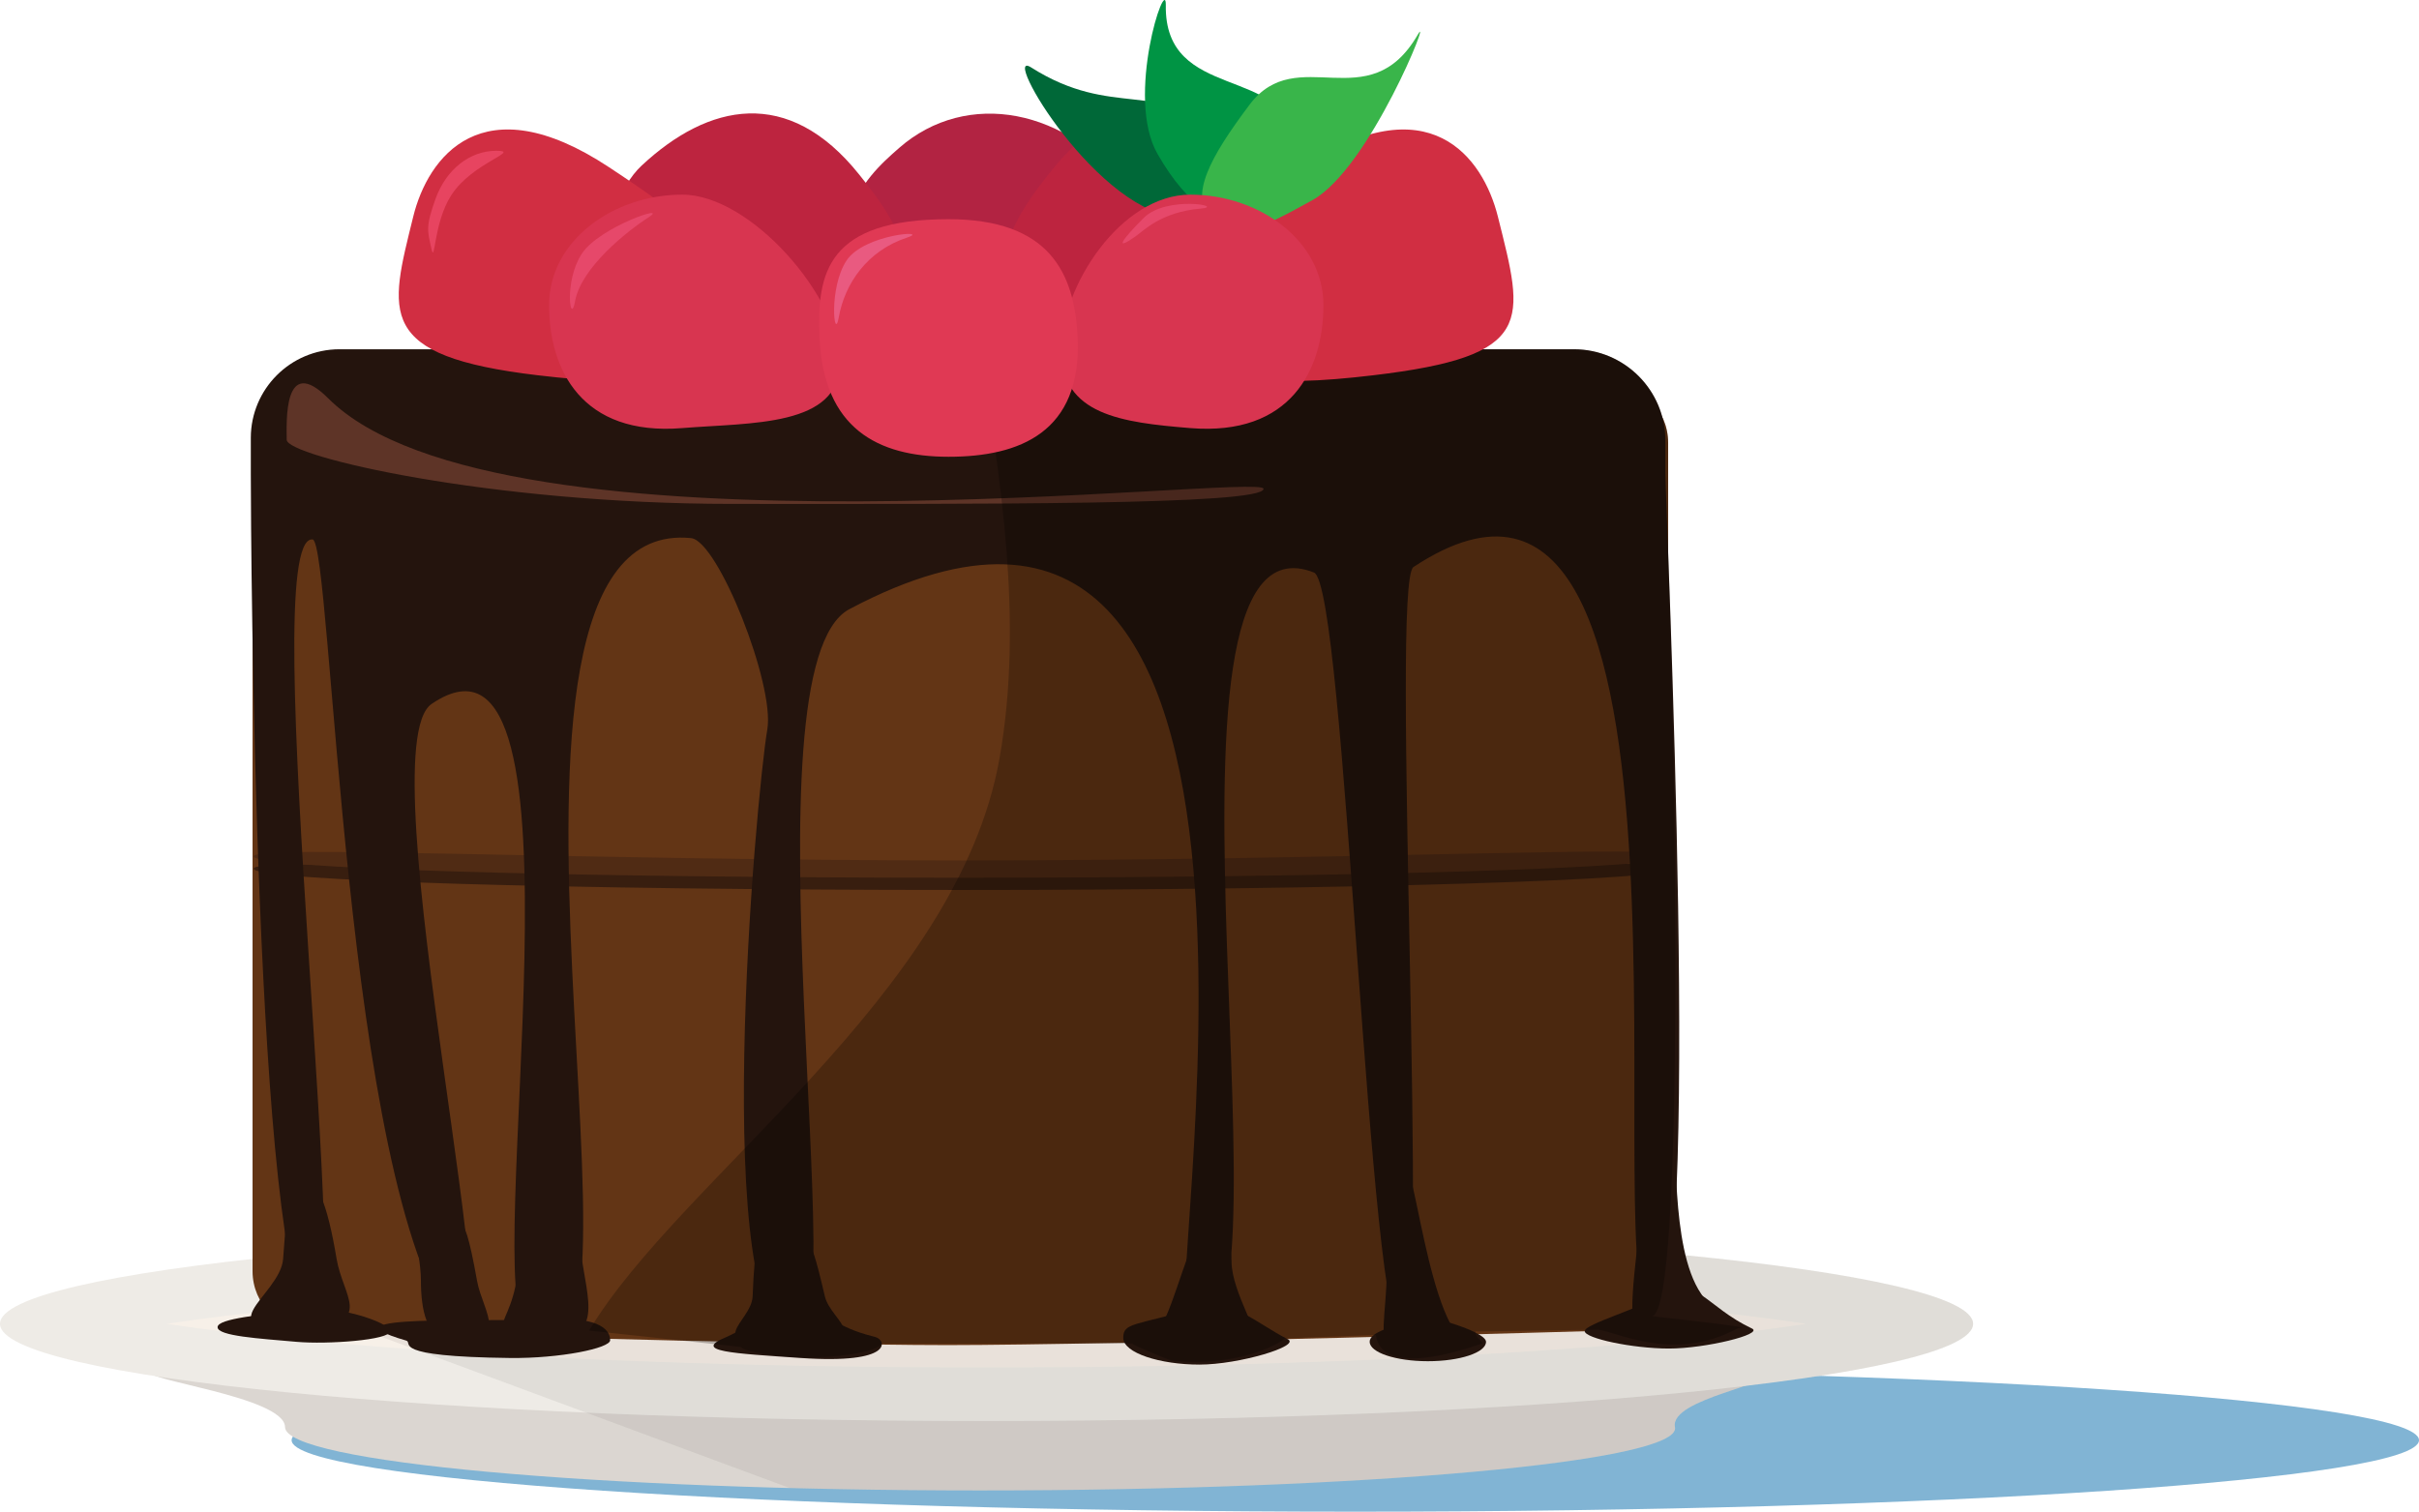
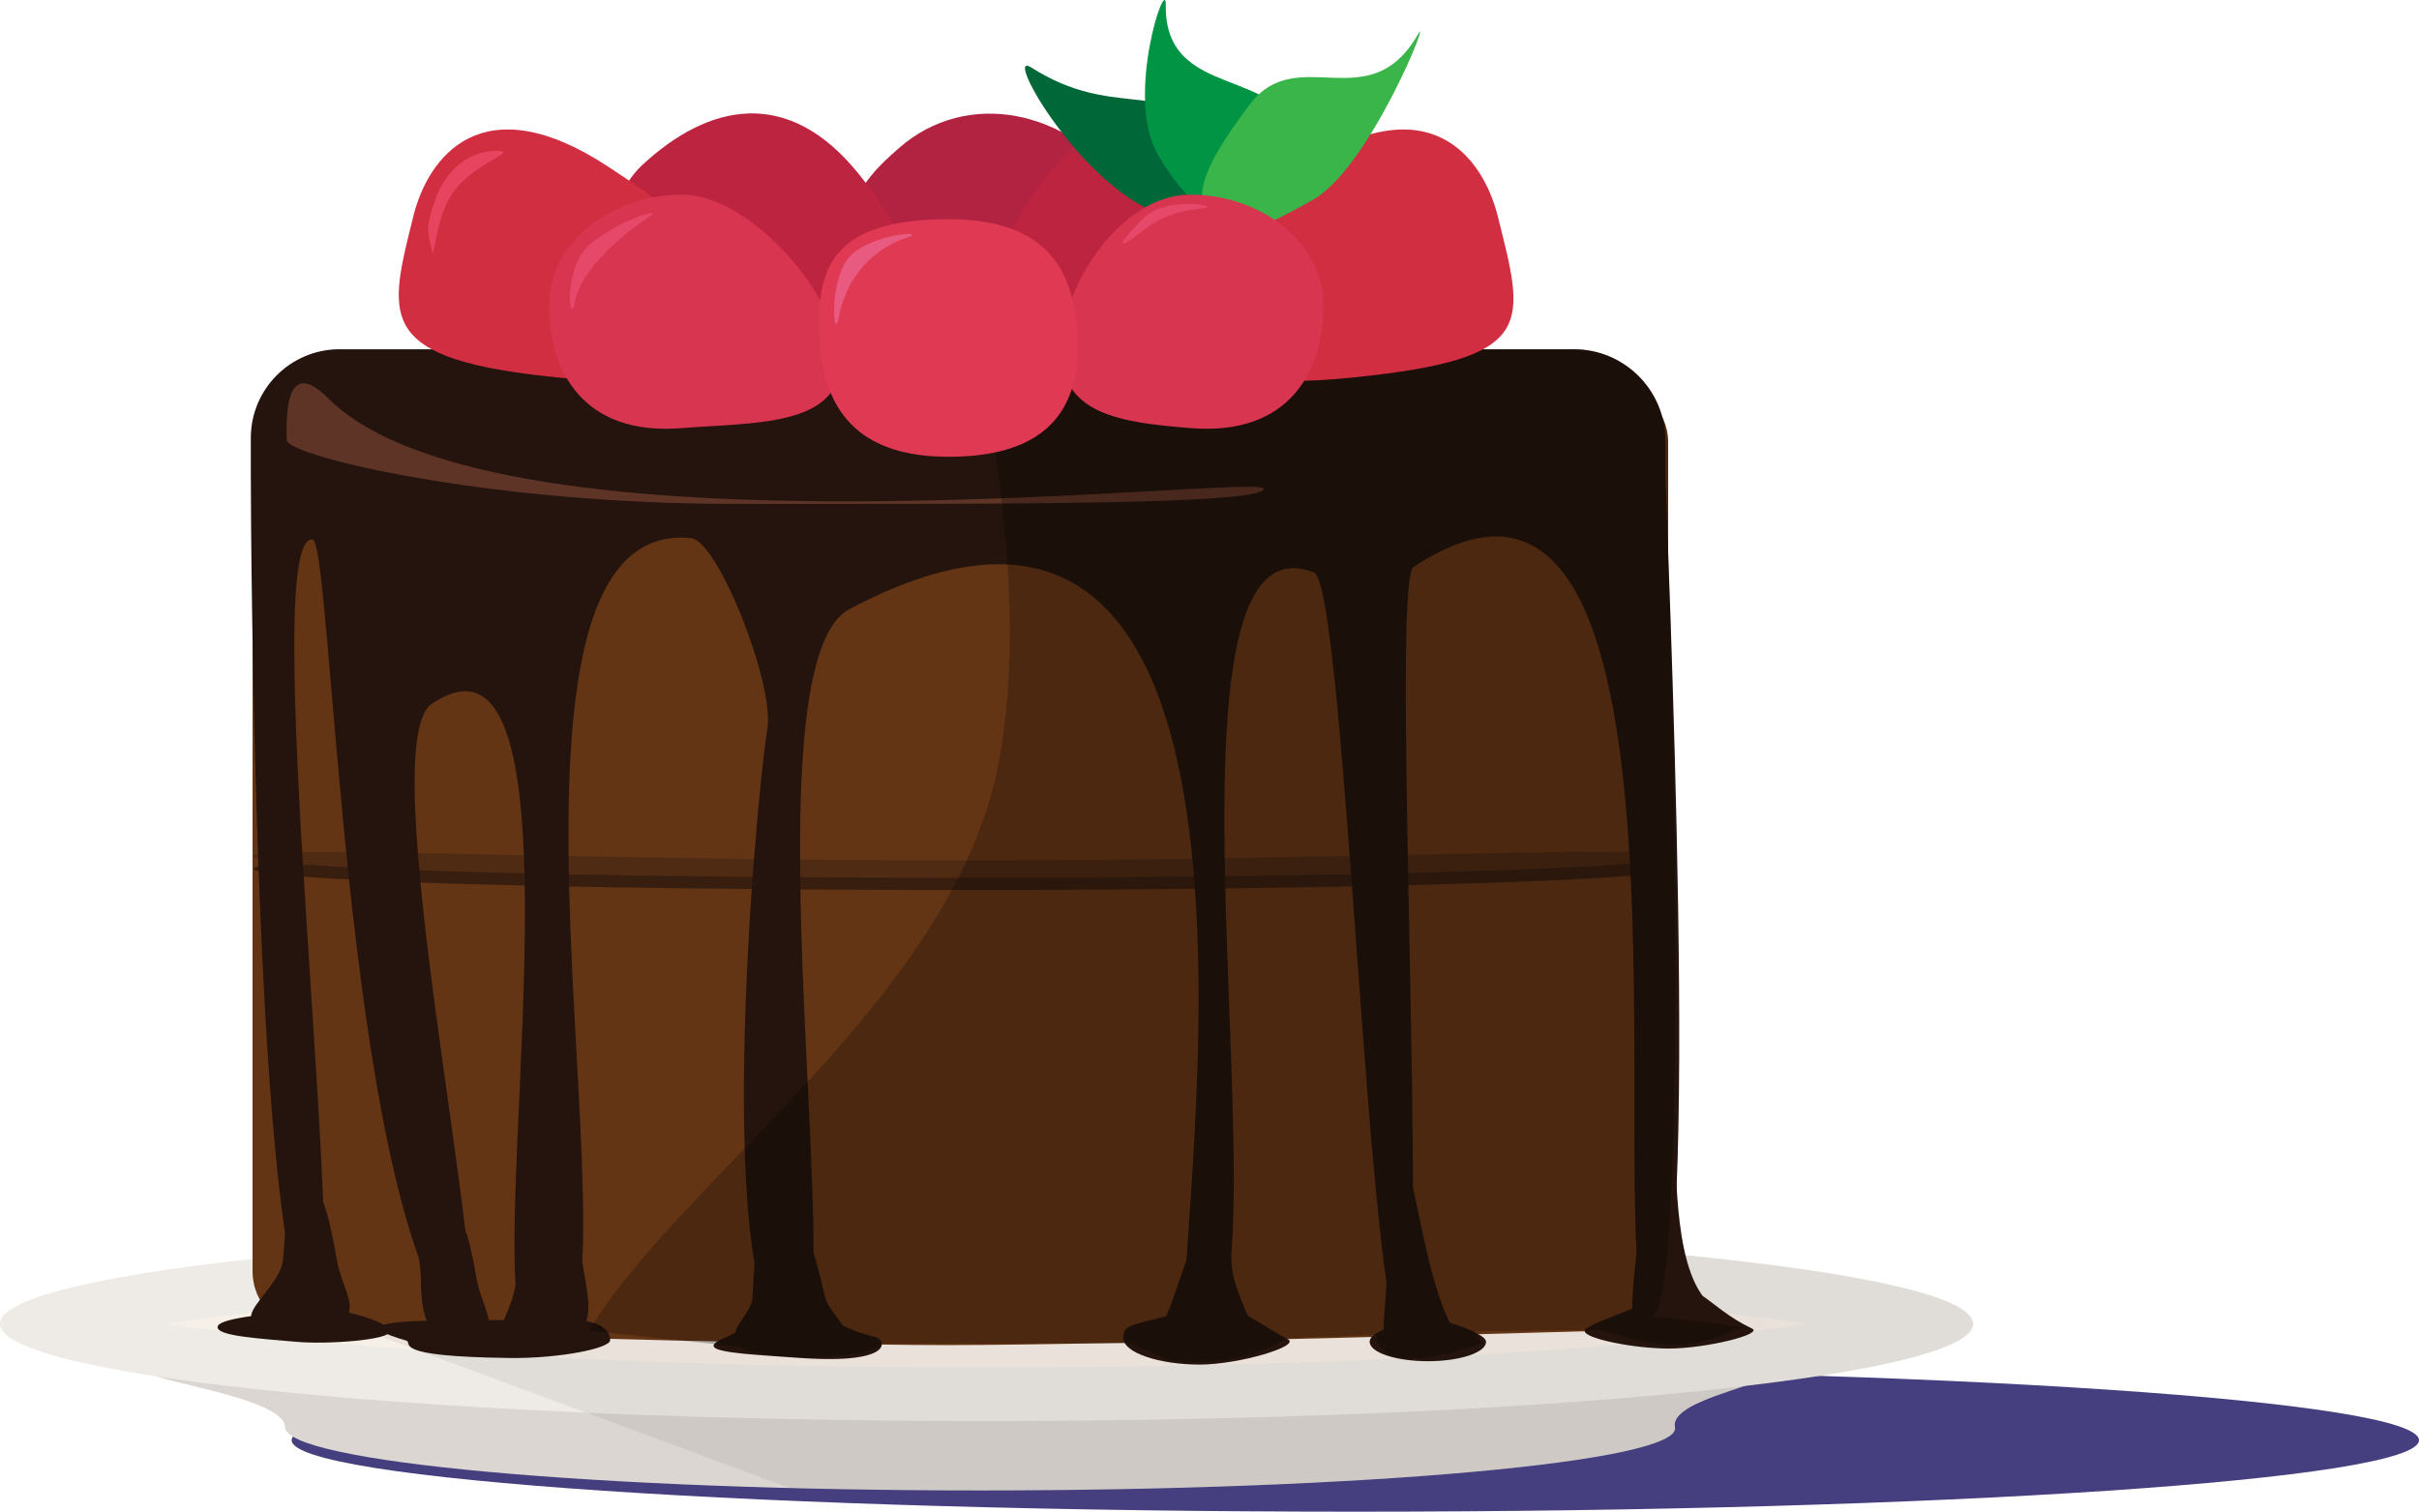
<svg xmlns="http://www.w3.org/2000/svg" viewBox="0 0 1388.15 867.69">
  <defs>
-     <style>.cls-1{isolation:isolate;}.cls-2{fill:#81b4d4;}.cls-3{fill:#dbd6d1;}.cls-4{fill:#f7f0e8;}.cls-5{fill:#eeebe6;}.cls-6{opacity:0.1;}.cls-13,.cls-6{mix-blend-mode:multiply;}.cls-7{fill:#666766;}.cls-8{fill:#633515;}.cls-9{fill:#24140d;}.cls-10{fill:#381e0f;}.cls-11{fill:#502b14;}.cls-12{fill:#5e3427;}.cls-13{fill:#1b110e;opacity:0.27;}.cls-14{fill:#b22342;}.cls-15{fill:#bd243f;}.cls-16{fill:#d12e42;}.cls-17{fill:#006838;}.cls-18{fill:#d83550;}.cls-19{fill:#009444;}.cls-20{fill:#39b54a;}.cls-21{fill:#e03954;}.cls-22{fill:#e6486a;}.cls-23{fill:#e95a80;}.cls-24{fill:#e74460;}</style>
+     <style>.cls-1{isolation:isolate;}.cls-2{fill:#453f7f;}.cls-3{fill:#dbd6d1;}.cls-4{fill:#f7f0e8;}.cls-5{fill:#eeebe6;}.cls-6{opacity:0.1;}.cls-13,.cls-6{mix-blend-mode:multiply;}.cls-7{fill:#666766;}.cls-8{fill:#633515;}.cls-9{fill:#24140d;}.cls-10{fill:#381e0f;}.cls-11{fill:#502b14;}.cls-12{fill:#5e3427;}.cls-13{fill:#1b110e;opacity:0.27;}.cls-14{fill:#b22342;}.cls-15{fill:#bd243f;}.cls-16{fill:#d12e42;}.cls-17{fill:#006838;}.cls-18{fill:#d83550;}.cls-19{fill:#009444;}.cls-20{fill:#39b54a;}.cls-21{fill:#e03954;}.cls-22{fill:#e6486a;}.cls-23{fill:#e95a80;}.cls-24{fill:#e74460;}</style>
  </defs>
  <g class="cls-1">
    <g id="Layer_2" data-name="Layer 2">
      <g id="Layer_8" data-name="Layer 8">
        <ellipse class="cls-2" cx="777.75" cy="826.66" rx="610.4" ry="41.03" />
        <path class="cls-3" d="M961.19,819.16C965.34,839,782.64,855.5,562.38,855.5s-398.67-16.27-398.81-36.34c-.26-35.23-338.31-38.41,398.81-36.34C1224.6,784.67,954.21,785.71,961.19,819.16Z" />
        <path class="cls-4" d="M566.14,800.29c-141,0-275.91-5.14-379.91-14.48C83.67,776.59,41.42,766.05,24.46,759.86c17-6.19,59.21-16.73,161.77-25.94,104-9.34,238.92-14.48,379.91-14.48s275.91,5.14,379.91,14.48c102.56,9.21,144.81,19.75,161.77,25.94-17,6.19-59.21,16.73-161.77,25.94C842.06,795.14,707.14,800.29,566.14,800.29Z" />
        <path class="cls-5" d="M566.14,734.79c135.88,0,267,4.83,369.07,13.59,43.63,3.74,76.54,7.72,101.31,11.48-24.76,3.76-57.68,7.74-101.31,11.48C833.1,780.11,702,784.93,566.14,784.93s-267-4.83-369.07-13.59c-43.63-3.74-76.54-7.72-101.31-11.48,24.76-3.76,57.68-7.74,101.31-11.48,102.12-8.76,233.2-13.59,369.07-13.59m0-30.71C253.47,704.08,0,729.06,0,759.86s253.47,55.78,566.14,55.78,566.14-25,566.14-55.78-253.47-55.78-566.14-55.78Z" />
        <g class="cls-6">
          <path class="cls-7" d="M961.19,819.16c-2.29-10.94,25.11-18.41,39.83-23.58,81.95-9.68,131.26-22.13,131.26-35.71,0-30.81-253.47-55.78-566.14-55.78-85.88,0-167.3,1.88-240.23,5.26L149.37,741.59,453.21,854.12c34.69.9,71.32,1.38,109.17,1.38C782.64,855.5,965.34,839,961.19,819.16Z" />
        </g>
        <path class="cls-8" d="M923.27,763.73s-286.53,8.35-379.69,8.35c-92.92,0-364.65-8.35-364.65-8.35a34.08,34.08,0,0,1-34-34V254.09a34.08,34.08,0,0,1,34-34H923.27a34.08,34.08,0,0,1,34,34V729.75A34.08,34.08,0,0,1,923.27,763.73Z" />
        <path class="cls-9" d="M223.88,764.08c0,5.12-36.08,7.68-53.64,6.12-21.43-1.9-45.38-3.3-45.38-8.42s26.1-6.91,45.38-10.13C191.46,748.11,223.88,759,223.88,764.08Z" />
        <path class="cls-9" d="M502.23,767.41c6.46,1.61,11.13,15.76-42.66,12.06-39-2.69-63.06-3.71-42.66-12.06,6.16-2.52,19.1-12.06,42.66-12.06S476.26,760.92,502.23,767.41Z" />
        <path class="cls-9" d="M1005.34,762.54c6.95,3.27-26.6,11.51-47.59,11.51s-48.36-5.88-48.36-10,32.24-13,45.29-21.49C972.31,731.17,979.24,750.26,1005.34,762.54Z" />
        <path class="cls-9" d="M852.76,770.19c0,6.15-14.95,11.13-33.38,11.13s-33.38-5-33.38-11.13,14.39-8.42,27.44-14.56C816.85,754,852.76,764,852.76,770.19Z" />
        <path class="cls-9" d="M739,768.68c7.79,3.89-28.13,14.59-50.66,14.59s-43.76-6.65-43.76-15.35S650.69,761,686,751C707.69,744.9,720.55,759.47,739,768.68Z" />
        <path class="cls-9" d="M350.14,769.27c0,4.61-28.82,10.53-57.5,10.2-70.3-.81-55.13-8.74-59.56-10-53.81-15.59,47.4-10.38,81.81-12.24C346.44,755.51,350.14,764.66,350.14,769.27Z" />
        <path class="cls-10" d="M961.08,498.32c0,6.91-183.76,12.51-410.44,12.51s-405.07-5.33-405.07-12.24,180.17,2.3,406.85,2.3S961.08,491.41,961.08,498.32Z" />
        <path class="cls-11" d="M961.08,491.3c0,6.91-183.76,12.51-410.44,12.51s-405.07-5.33-405.07-12.24,180.17,2.3,406.85,2.3S961.08,484.39,961.08,491.3Z" />
        <path class="cls-9" d="M811.12,325.47c-13.48,8.91,9.93,442.16-6.23,442.16-19.57,0-32.67-431.81-50.86-439C647.13,286,752,797.73,681.38,765.56c-16.59-7.56,90.3-566.71-194-415.89-62.64,33.23,3.69,428-31.55,420.53-49.43-10.41-22-313.49-15.5-351.56,4.37-25.7-28.29-108.23-43.76-109.77C250.75,294.28,392,834.7,302.18,762.54c-27.61-22.18,42.46-424.42-54.5-358.49-38.38,26.1,51.75,408.85,13,358.49C197,679.63,190.63,310.65,179.36,309.63c-33.78-3.07,27.41,478.88-.76,450.7-32.3-32.3-34.67-449.08-34.67-488.39v-20.7a50.92,50.92,0,0,1,50.77-50.77H903.33a52.51,52.51,0,0,1,52.36,52.36v19.11c0,17.07,21.65,484.31-6.52,483.23C912.49,753.78,994.84,204,811.12,325.47Z" />
        <path class="cls-12" d="M725.1,280.57c0,9.56-166.52,8.66-305.18,8.66S164.52,262,164.52,252.43s-2.16-49.78,23.81-23.81C286.37,326.67,725.1,271,725.1,280.57Z" />
        <path class="cls-9" d="M706.73,724.16c0,17.59,18.22,44.52,12.28,44.52s-62.14,8.1-53-6.91c8.44-13.82,17.09-53,23-53S706.73,706.56,706.73,724.16Z" />
        <path class="cls-9" d="M473.36,744.12c3.47,14.86,33.05,26.86-20.73,27.64-53,.77-21.31-12.38-20.73-27.64,2.3-59.88,9.28-27.64,20.73-27.64S462.62,698.06,473.36,744.12Z" />
        <path class="cls-9" d="M836.46,766.38c14,17.85-27.1,6.91-36.85,6.91s-3.84-20.31-3.84-43,7-27.89,7.68-37.61C808.06,624.36,814.2,738,836.46,766.38Z" />
        <path class="cls-9" d="M976.17,742.58c18.22,26.57-21.17,21.49-30.71,21.49s-10.75-5.37-6.14-46.83c3.56-32,12.24-76.23,20-70.62C963.51,649.7,957.75,715.71,976.17,742.58Z" />
        <path class="cls-9" d="M273.78,735.29c3.15,17.74,21.49,38-18.42,32.62-10.08-1.36-13.82-15-13.82-33s-11.51-53,13.82-32.24C263.23,709.11,264.57,683.47,273.78,735.29Z" />
        <path class="cls-9" d="M332.89,711.11c0,21.83,15.59,55.47-9.6,53.74-55.65-3.84-28,3.84-25.72-40.69,1.13-21.8,1.45-36.08,8.44-36.08S332.89,689.27,332.89,711.11Z" />
        <path class="cls-9" d="M193.17,722.62c3.55,21.33,21.63,36.95-15.35,39.15-64.48,3.84-17-17.59-15.35-39.15,3.84-49.13,2.27-46.83,10.75-46.83S187.8,690.38,193.17,722.62Z" />
        <path class="cls-13" d="M997.39,762.3c14.77,0-50.09-6.73-49.25-6.89,18.68-3.71,13.52-319.43,9.11-439.32v-62A33.66,33.66,0,0,0,954,239.6a52.56,52.56,0,0,0-50.65-39.12h-341c11.69,73.87,25.2,156,11.21,234.89C549.43,571.6,390.51,676.1,338.07,763.73l87.05,9.41c2.77,3.5,26.94,5.75,30.53,5.91,22.65,1,48.56-3.09,50.23-7.88H649.7c.28,1,22.16,9.8,22.65,9.85,36.44,3.94,61.46-9.26,65-12.8l52.2-2c3.65,27.14,60,4.92,61.07,4.92.9,0-4.61-4.35-3.94-6.89l69.93-1C925.73,763.29,960,783,997.39,762.3Z" />
        <path class="cls-14" d="M510.88,204.67c13.2,19.45,49.71,11.06,89.2-5.1s66.07-64.92,48.42-89.2C613.21,61.83,554.74,51,516,84.89,495.59,102.73,462.22,133,510.88,204.67Z" />
        <path class="cls-15" d="M421.69,209.77c60.64,7.19,76.62,12,91.74-20.39,17.84-38.23,0-63.71-20.39-89.2-40.78-51-86.65-40.78-124.87-5.1C342.68,118.88,328.37,198.7,421.69,209.77Z" />
        <path class="cls-15" d="M675,207.22c-60.64,7.19-76.62,12-91.74-20.39-17.84-38.23,0-63.71,20.39-89.2,40.78-51,86.65-40.78,124.87-5.1C754,116.33,768.3,196.15,675,207.22Z" />
        <path class="cls-16" d="M308.53,215.39c60.64,7.19,98.33,4.6,112.23-28.36,13.56-32.17-27.82-62.37-71.38-91.12-72.93-48.14-103.89-5.5-112.23,28.36C223.45,179.9,215.21,204.32,308.53,215.39Z" />
        <path class="cls-17" d="M591.68,38.68c-18.27-11.59,38.9,85.63,87.16,86.33,34.14.5,26.59-25.68,36.06-37.83s9,16.77-17.29-10C666.06,45,638.88,68.62,591.68,38.68Z" />
        <path class="cls-16" d="M788.17,215.39c-60.64,7.19-98.33,4.6-112.23-28.36-13.56-32.17,27.82-62.37,71.38-91.12,72.93-48.14,103.76-5.46,112.23,28.36C874.65,184.6,881.48,204.32,788.17,215.39Z" />
        <path class="cls-18" d="M482,208.11c0,37-51,34.39-90.51,37.61-57.6,4.7-76.4-33.52-76.4-70.53s36.8-63.47,76.4-63.47S482,171.1,482,208.11Z" />
        <path class="cls-19" d="M669,2.93c.29-18.17-23.5,52.8-4.75,85.44,18.18,31.64,36.53,41.38,54.09,36.69s28.89-5.72,25-43.17C738.59,36.92,668.08,58.92,669,2.93Z" />
        <path class="cls-20" d="M813.53,20c9.11-15.73-27.39,76.48-60.28,94.81-31.88,17.77-45.72,23.75-58.36,10.69S694.5,90.09,717.14,60C744.33,23.86,785.47,68.49,813.53,20Z" />
        <path class="cls-18" d="M609,201.05c0,37,34.58,41.45,74.05,44.67,57.6,4.7,76.4-33.52,76.4-70.53s-36.8-63.47-76.4-63.47S609,164.05,609,201.05Z" />
        <path class="cls-21" d="M618.4,194c2.35,54.07-33.16,68.18-74.05,68.18s-71.7-16.46-74.05-68.18c-1.71-37.61,4.54-68.18,74.05-68.18C601.95,125.82,616.77,156.38,618.4,194Z" />
        <path class="cls-22" d="M330,172.93c-2.6,14.71-6.57-11.46,3.89-27.32,10.2-15.47,50.91-29,38.33-20.89C360,132.55,333.43,153.62,330,172.93Z" />
        <path class="cls-23" d="M481.33,182.17c-2.6,14.71-6-16.71,4.42-32.58,10.2-15.47,49-17.84,34.75-13.2C497.63,143.88,484.74,162.86,481.33,182.17Z" />
        <path class="cls-22" d="M651.42,135.83c-12.24,8.57-7.66,1.8,4.88-10.73,13.1-13.1,47.57-6.66,32.69-5.37C666.21,121.71,656.3,132.42,651.42,135.83Z" />
        <path class="cls-24" d="M258.93,112.1c-10.22,15.9-9.24,40.21-11.36,30.67-2.27-10.22-3.41-12.5,2.27-28.4,6.23-17.45,20-27.82,34.9-27.82S271.14,93.1,258.93,112.1Z" />
      </g>
    </g>
  </g>
</svg>
